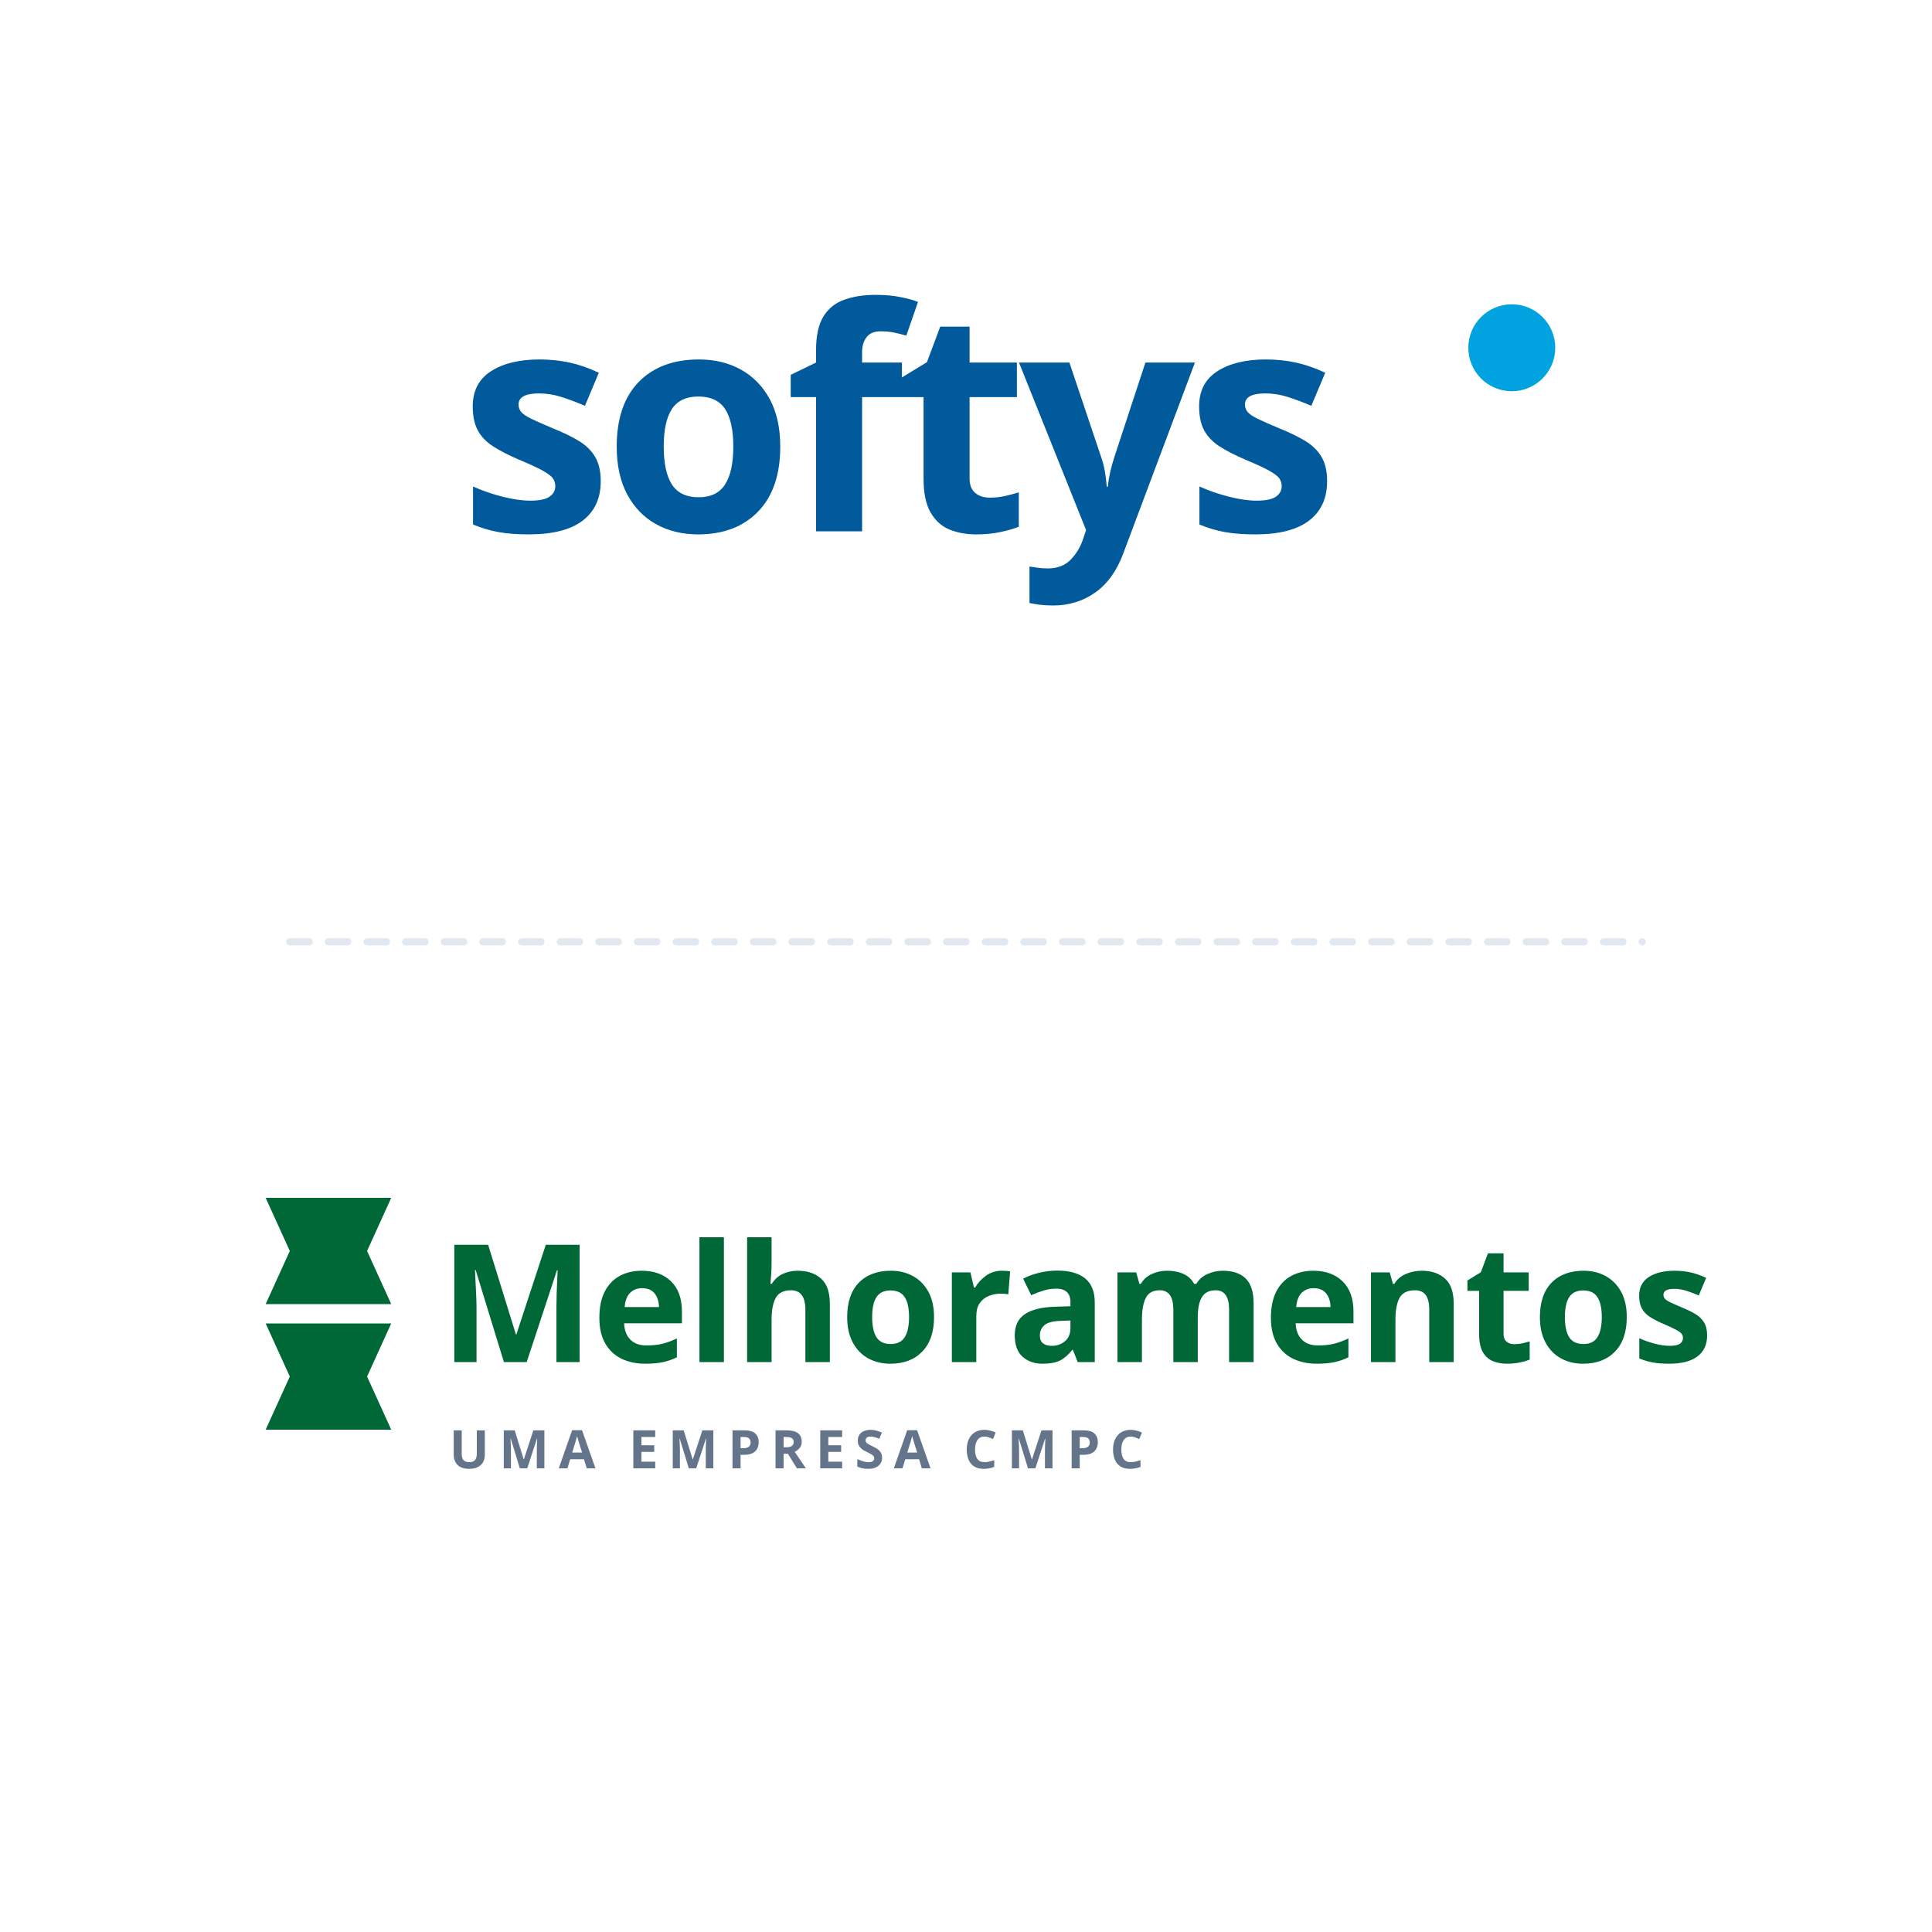
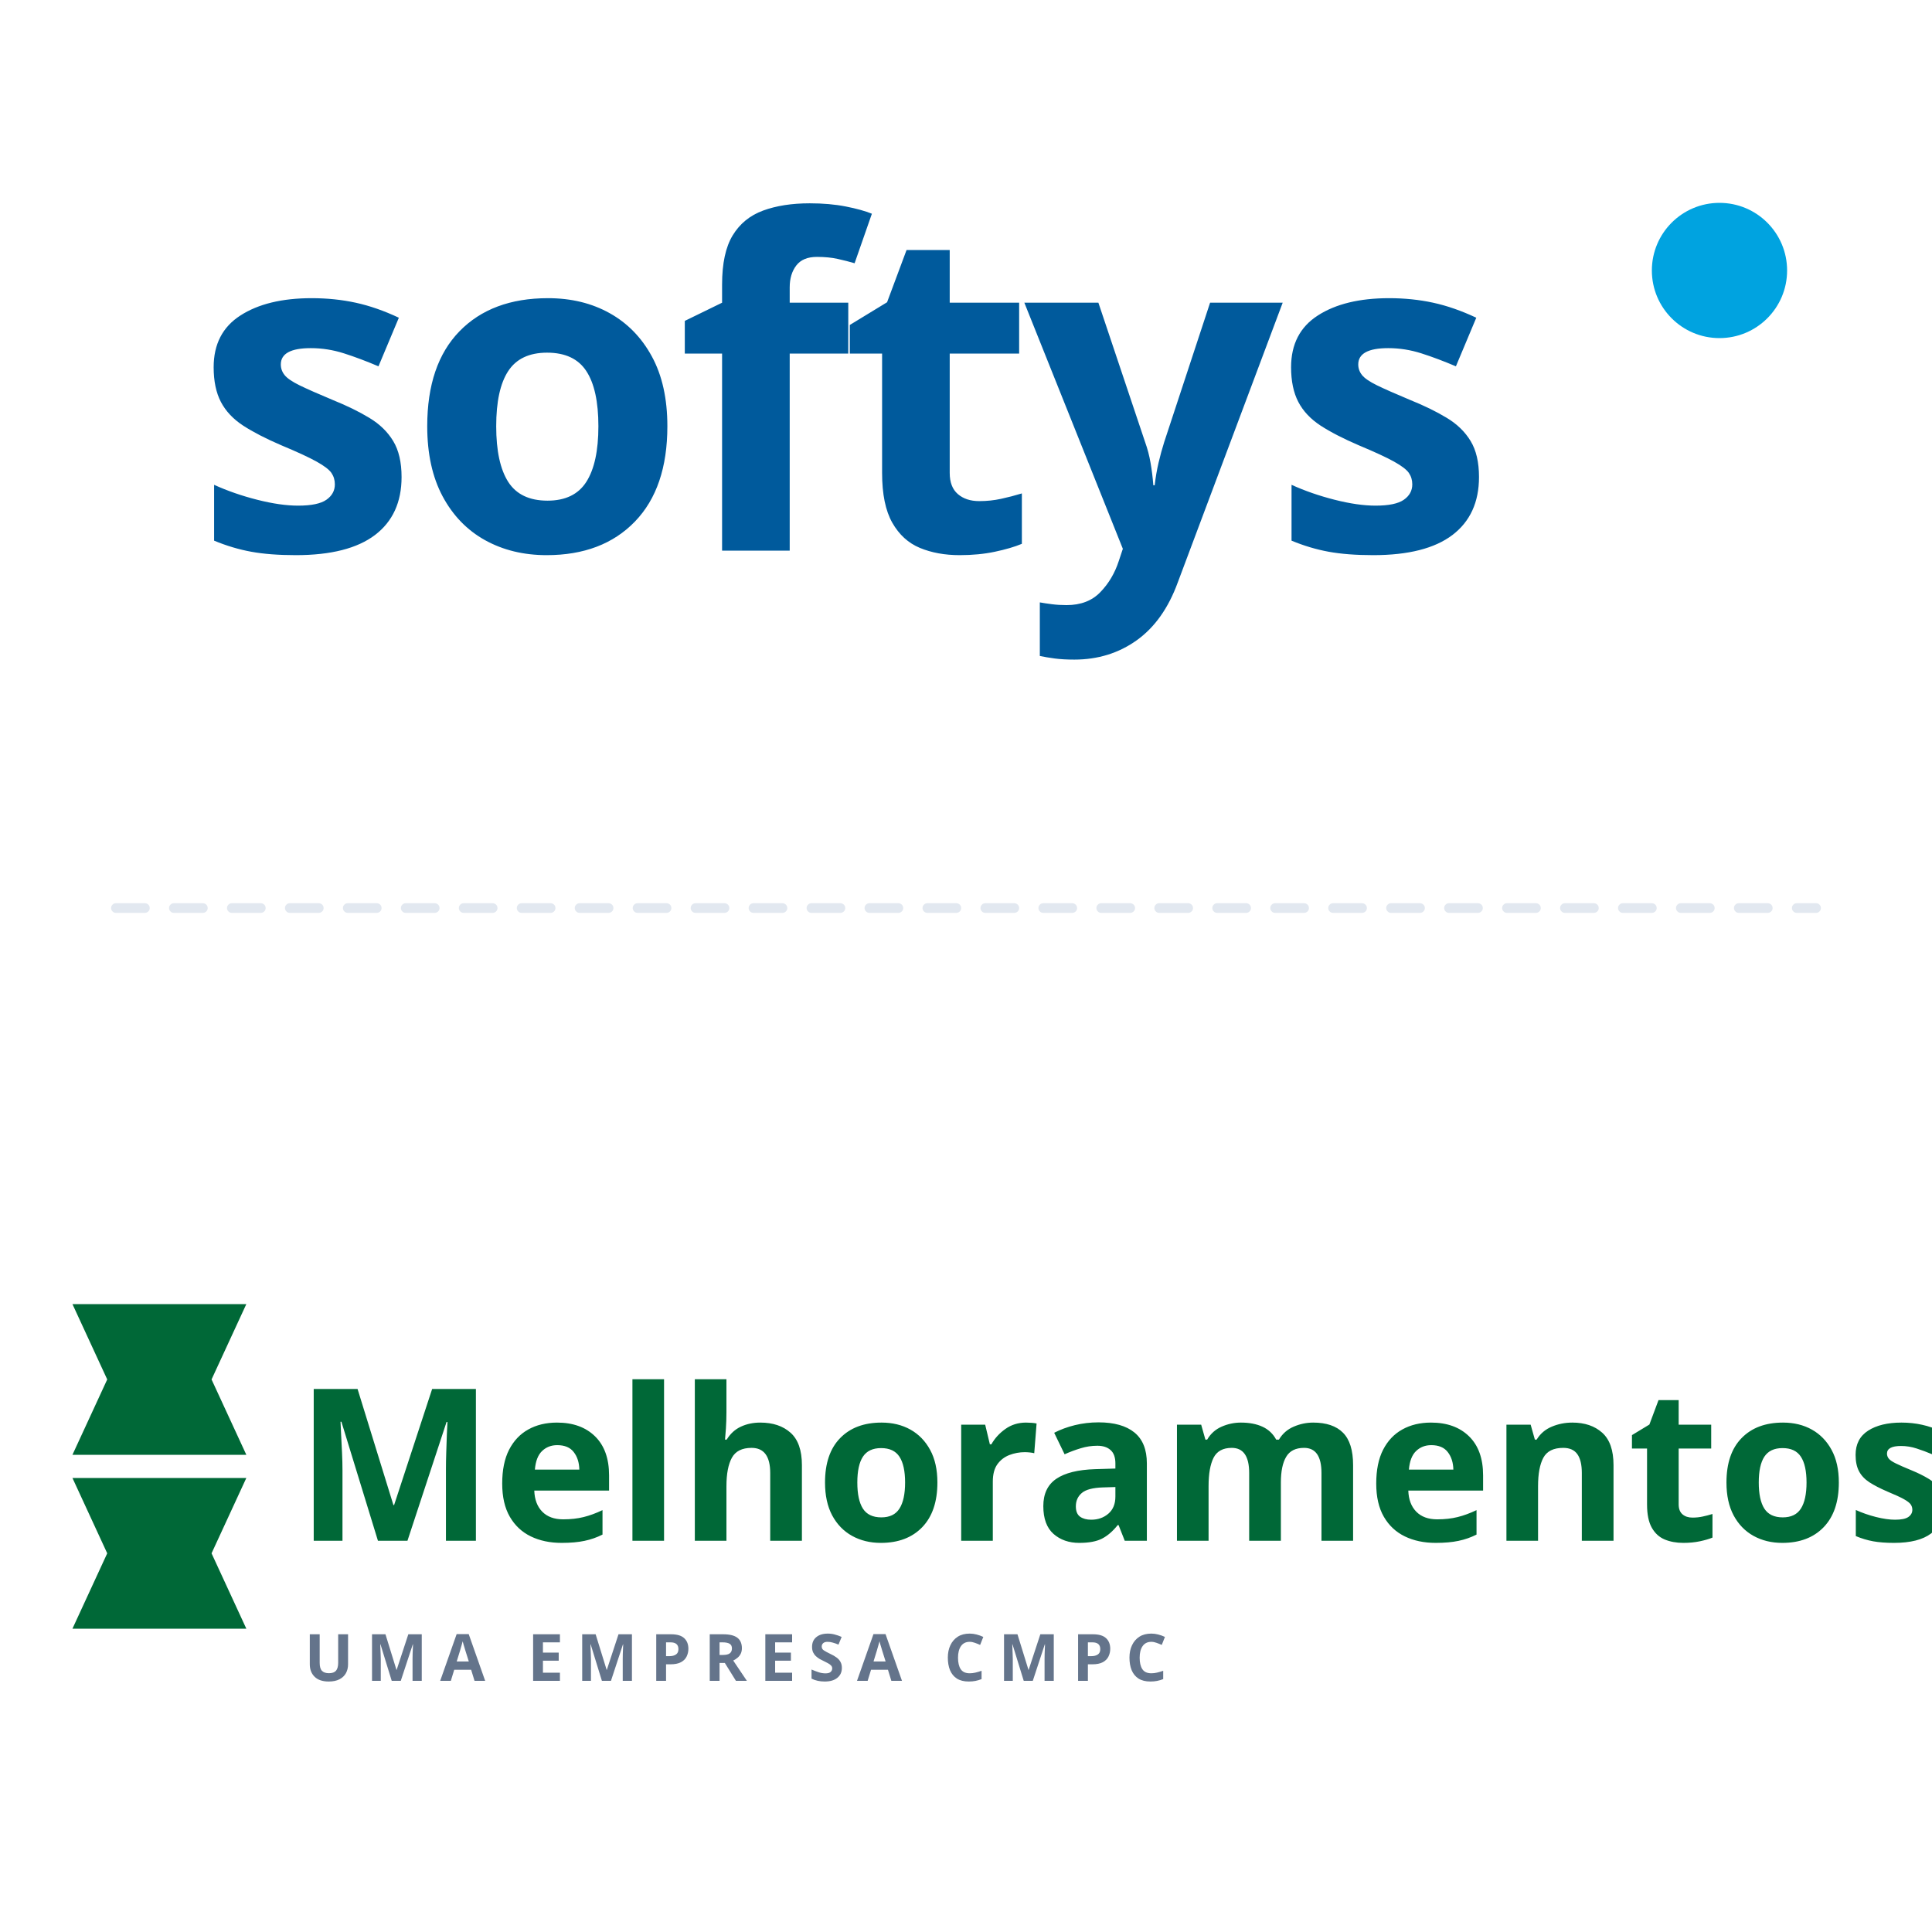
<svg xmlns="http://www.w3.org/2000/svg" width="400" height="400" viewBox="0 0 400 400">
-   <g transform="translate(200, 110)">
-     <g transform="translate(-105, 0)">
-       <text x="0" y="0" font-family="'Montserrat', 'Arial Black', sans-serif" font-weight="900" font-size="64" fill="#005a9c" letter-spacing="-2">softys</text>
-       <circle cx="218" cy="-38" r="9" fill="#00a3e0" />
+   <g transform="translate(200, 96)">
+     <g transform="translate(-160, 0)">
+       <text x="0" y="18" font-family="'Montserrat', 'Arial Black', sans-serif" font-weight="900" font-size="94" fill="#005a9c" letter-spacing="-2.5">softys</text>
+       <circle cx="316" cy="-40" r="14" fill="#00a3e0" />
    </g>
  </g>
-   <line x1="60" y1="195" x2="340" y2="195" stroke="#e2e8f0" stroke-width="1.5" stroke-linecap="round" stroke-dasharray="4 4" />
-   <g transform="translate(200, 280)">
-     <g transform="translate(-145, 0)">
-       <g transform="translate(0, -32)">
-         <path d="M 0 0 L 26 0 L 21 11 L 26 22 L 0 22 L 5 11 Z" fill="#006837" />
-         <path d="M 0 26 L 26 26 L 21 37 L 26 48 L 0 48 L 5 37 Z" fill="#006837" />
+   <line x1="24" y1="188" x2="376" y2="188" stroke="#e2e8f0" stroke-width="2" stroke-linecap="round" stroke-dasharray="6 6" />
+   <g transform="translate(200, 314)">
+     <g transform="translate(-185, 0)">
+       <g transform="translate(0, -44) scale(1.2)">
+         <path d="M 0 0 L 30 0 L 24 13 L 30 26 L 0 26 L 6 13 Z" fill="#006837" />
+         <path d="M 0 30 L 30 30 L 24 43 L 30 56 L 0 56 L 6 43 Z" fill="#006837" />
      </g>
-       <text x="36" y="2" font-family="'Montserrat', 'Segoe UI', sans-serif" font-weight="800" font-size="34" fill="#006837" letter-spacing="-0.5">Melhoramentos</text>
-       <text x="38" y="24" font-family="'Montserrat', sans-serif" font-weight="700" font-size="11" fill="#64748b" letter-spacing="2">UMA EMPRESA CMPC</text>
+       <text x="46" y="5" font-family="'Montserrat', 'Segoe UI', sans-serif" font-weight="800" font-size="44" fill="#006837" letter-spacing="-0.5">Melhoramentos</text>
+       <text x="48" y="34" font-family="'Montserrat', sans-serif" font-weight="700" font-size="13.5" fill="#64748b" letter-spacing="2.6">UMA EMPRESA CMPC</text>
    </g>
  </g>
</svg>
